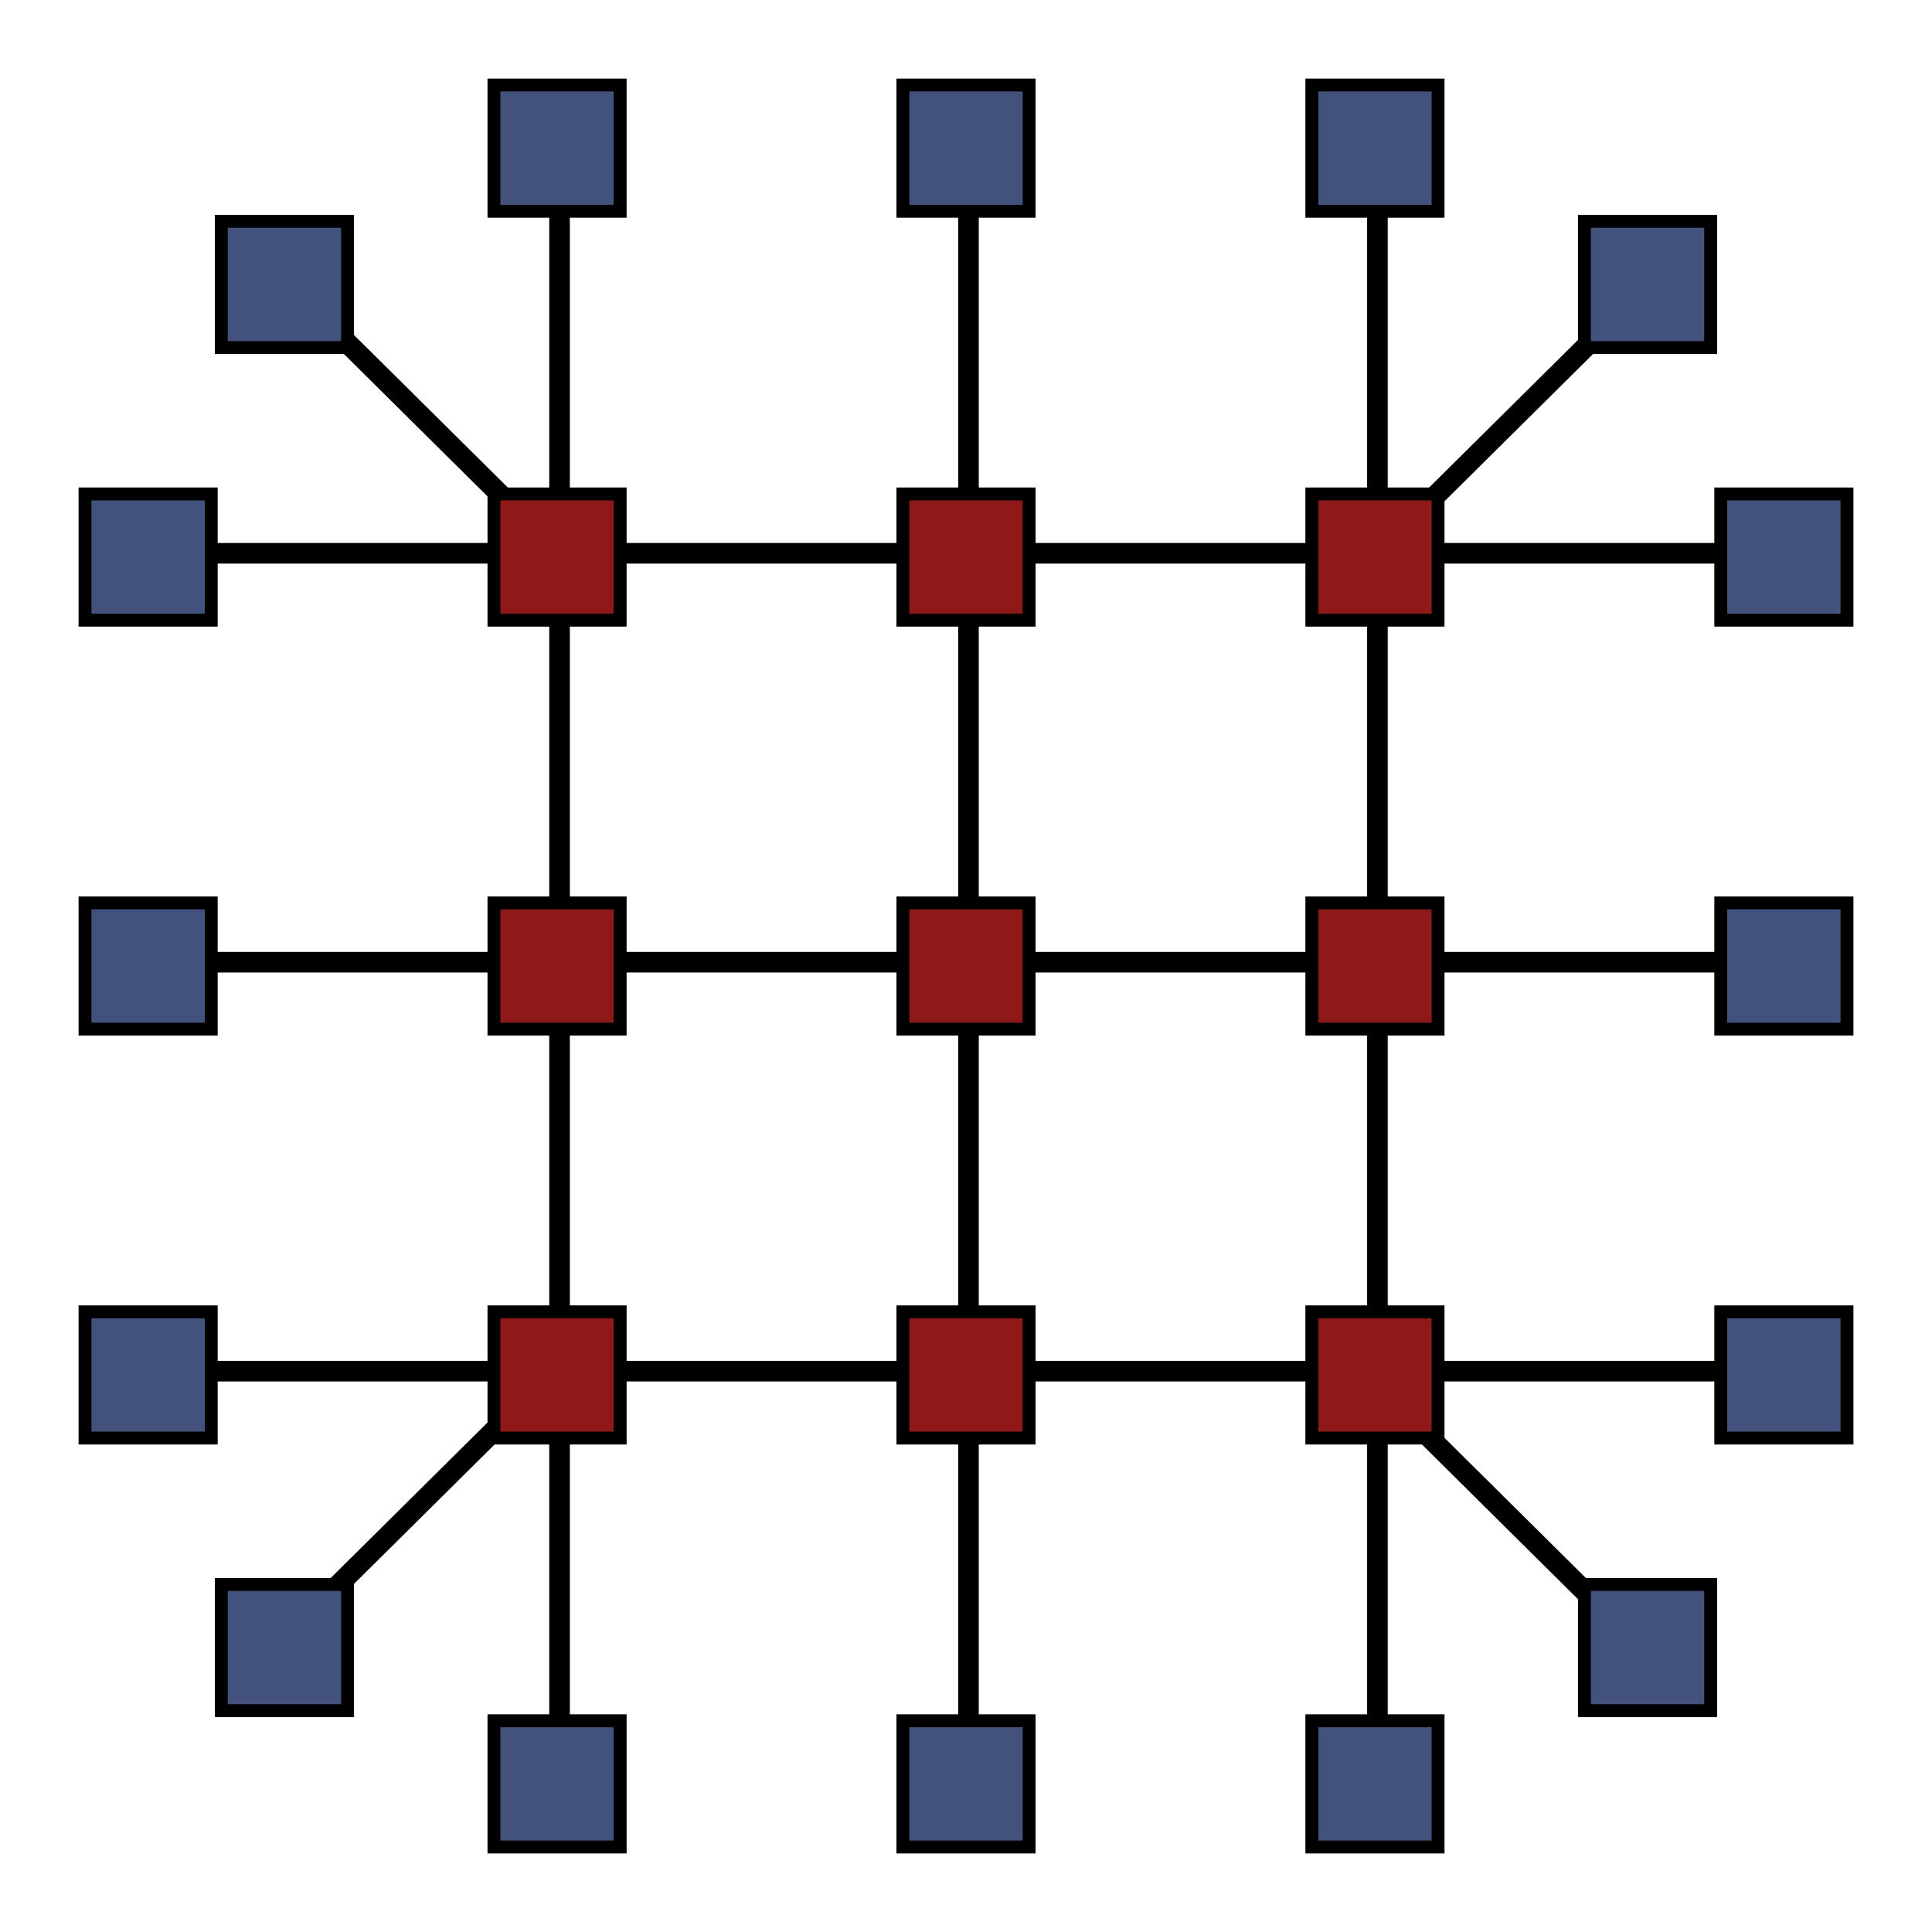
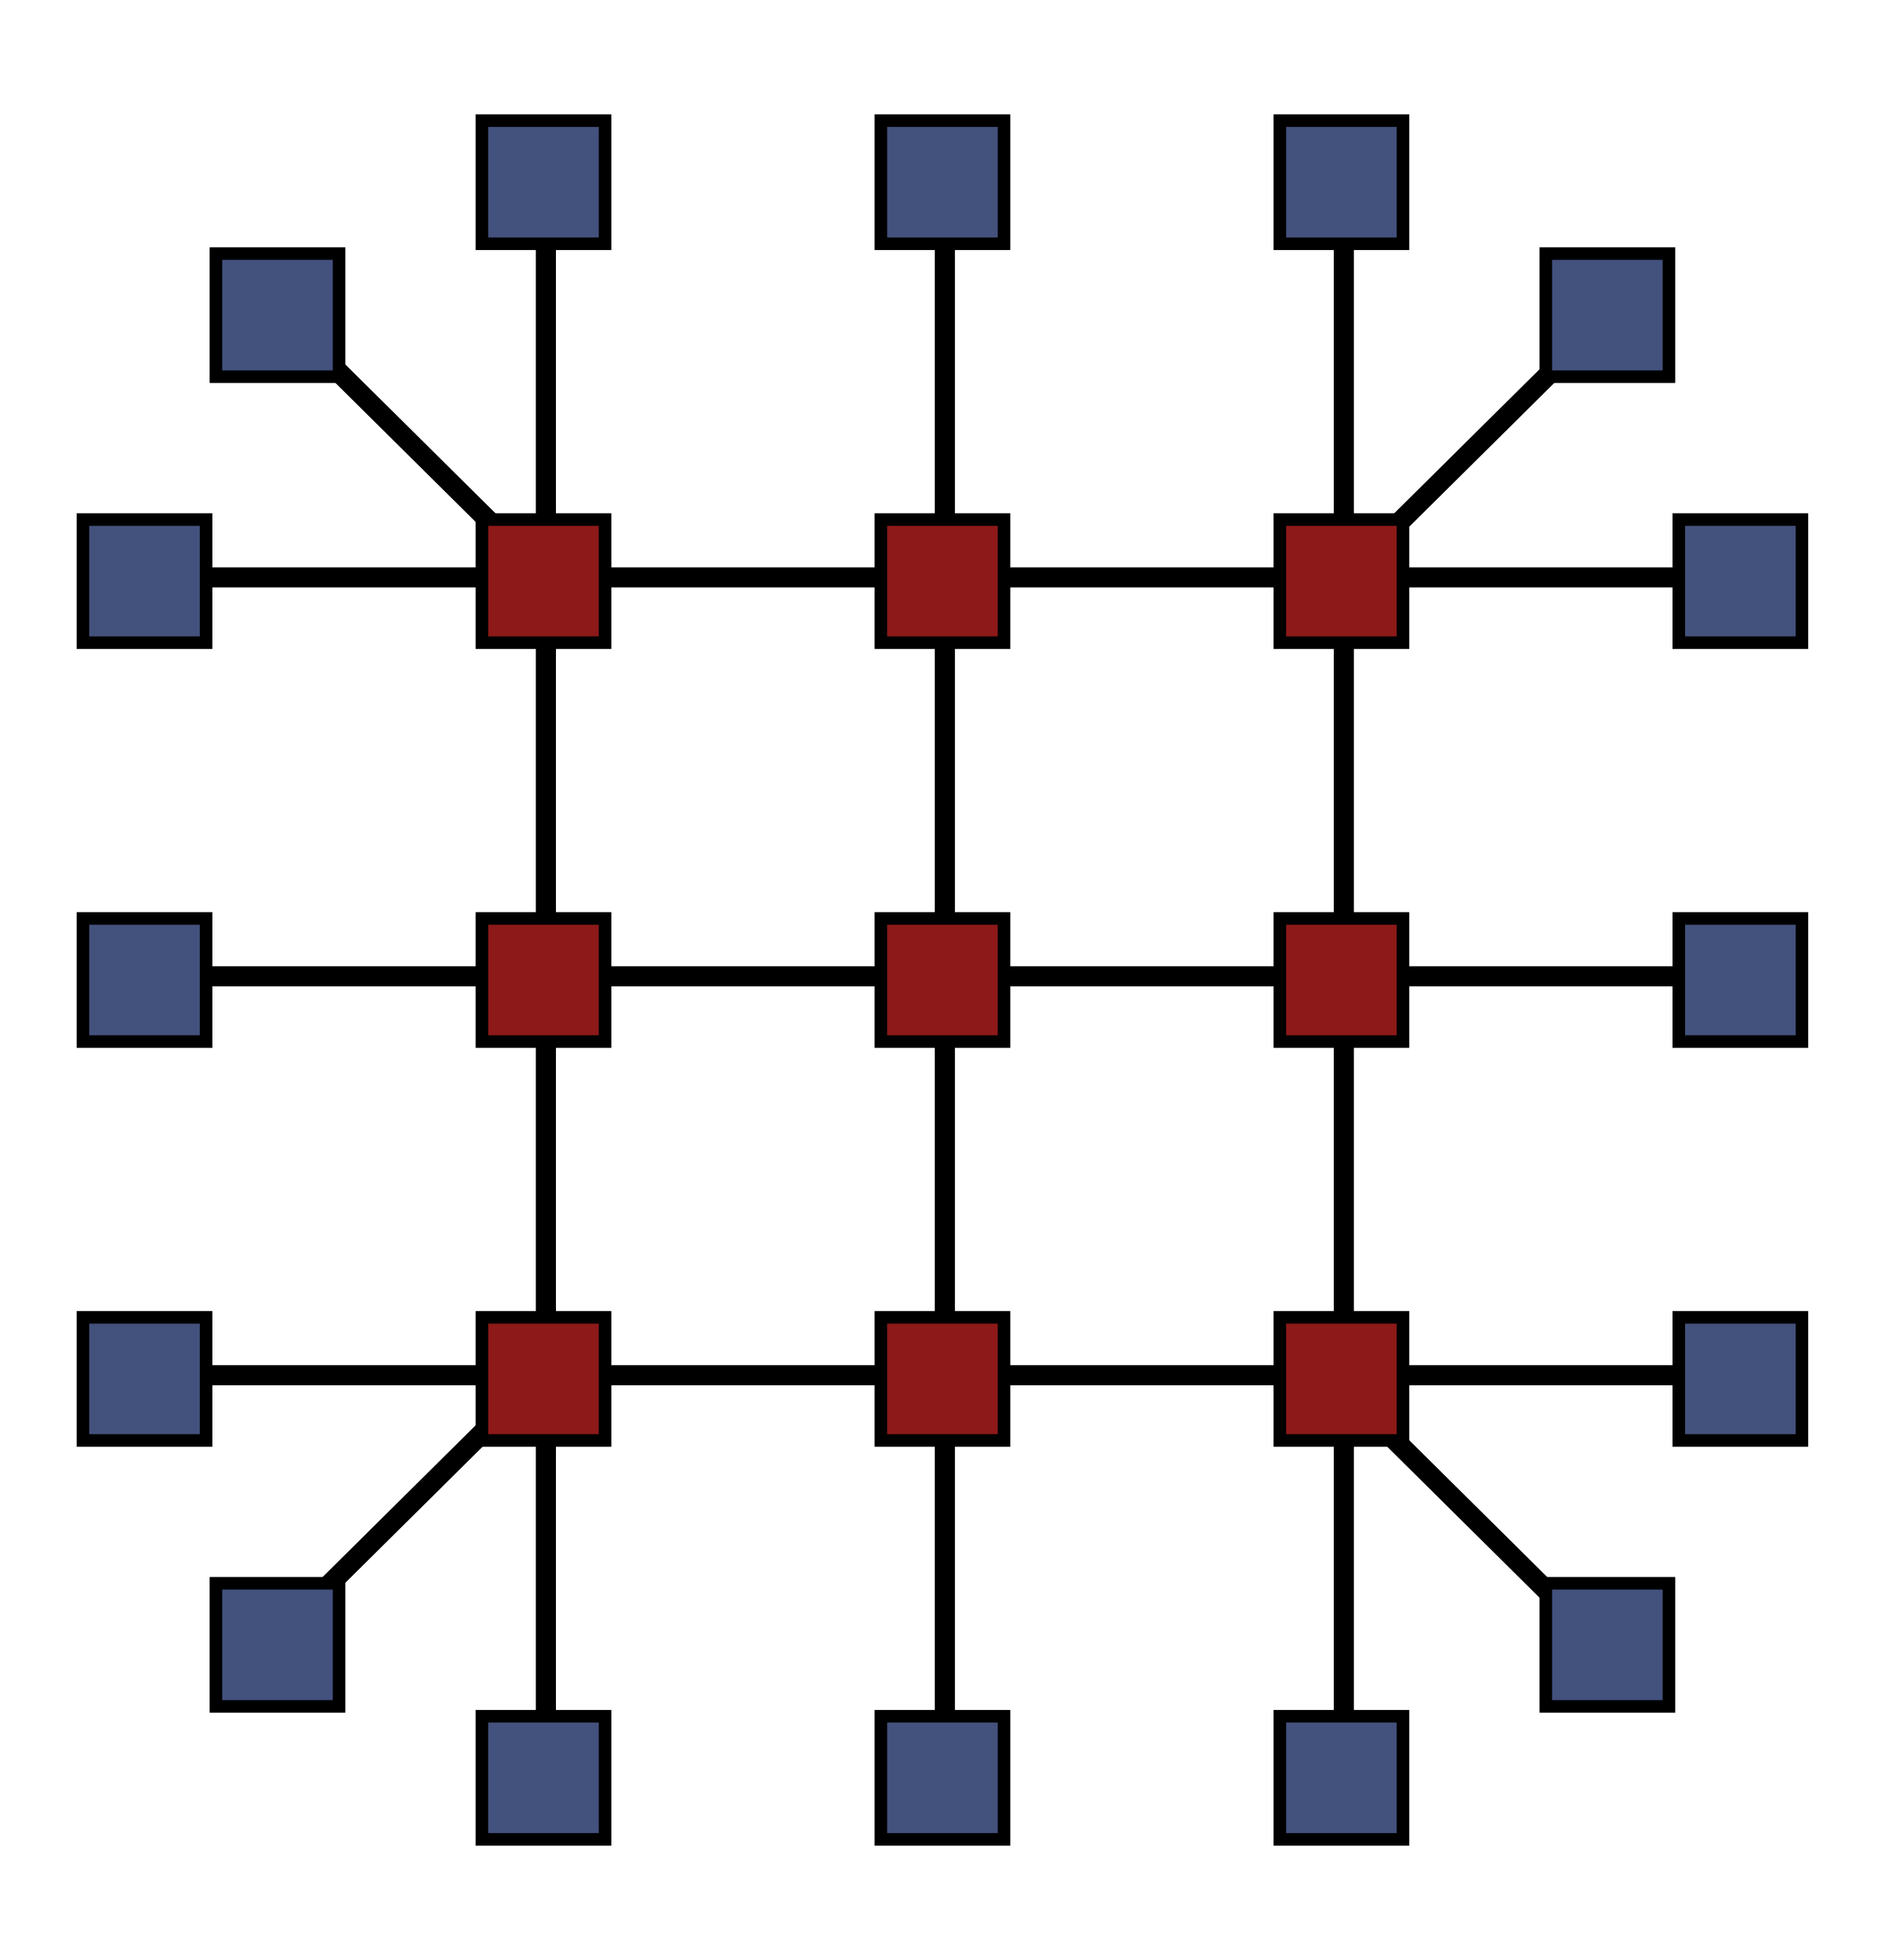
- <svg xmlns="http://www.w3.org/2000/svg" xmlns:ns1="http://www.openswatchbook.org/uri/2009/osb" width="75mm" height="75mm" viewBox="0 0 75 75" version="1.1" id="svg8">
+ <svg xmlns="http://www.w3.org/2000/svg" xmlns:ns1="http://www.openswatchbook.org/uri/2009/osb" width="75mm" height="78mm" viewBox="0 0 75 78" version="1.1" id="svg8">
  <defs id="defs2">
    <linearGradient id="linearGradient9526" ns1:paint="solid">
      <stop style="stop-color:#ffffff;stop-opacity:1;" offset="0" id="stop9524" />
    </linearGradient>
    <marker style="overflow:visible" id="marker8080" refX="0" refY="0" orient="auto">
      <path transform="scale(0.8)" style="fill:#000000;fill-opacity:1;fill-rule:evenodd;stroke:#000000;stroke-width:1pt;stroke-opacity:1" d="M 5.77,0 -2.88,5 V -5 Z" id="path8078" />
    </marker>
    <marker style="overflow:visible" id="marker7624" refX="0" refY="0" orient="auto">
      <path transform="scale(0.8)" style="fill:#000000;fill-opacity:1;fill-rule:evenodd;stroke:#000000;stroke-width:1pt;stroke-opacity:1" d="M 5.77,0 -2.88,5 V -5 Z" id="path7622" />
    </marker>
    <marker orient="auto" refY="0" refX="0" id="Arrow2Lend" style="overflow:visible">
      <path id="path5519" style="fill:#000000;fill-opacity:1;fill-rule:evenodd;stroke:#000000;stroke-width:0.625;stroke-linejoin:round;stroke-opacity:1" d="M 8.719,4.034 -2.207,0.016 8.719,-4.002 c -1.745,2.372 -1.735,5.617 -6e-7,8.035 z" transform="matrix(-1.1,0,0,-1.1,-1.1,0)" />
    </marker>
    <marker orient="auto" refY="0" refX="0" id="Arrow1Lstart" style="overflow:visible">
      <path id="path5498" d="M 0,0 5,-5 -12.5,0 5,5 Z" style="fill:#000000;fill-opacity:1;fill-rule:evenodd;stroke:#000000;stroke-width:1pt;stroke-opacity:1" transform="matrix(0.8,0,0,0.8,10,0)" />
    </marker>
    <marker orient="auto" refY="0" refX="0" id="Arrow1Lend" style="overflow:visible">
      <path id="path5501" d="M 0,0 5,-5 -12.5,0 5,5 Z" style="fill:#000000;fill-opacity:1;fill-rule:evenodd;stroke:#000000;stroke-width:1pt;stroke-opacity:1" transform="matrix(-0.8,0,0,-0.8,-10,0)" />
    </marker>
    <linearGradient id="linearGradient4715" ns1:paint="solid">
      <stop style="stop-color:#000000;stop-opacity:1;" offset="0" id="stop4713" />
    </linearGradient>
    <linearGradient id="linearGradient4709" ns1:paint="solid">
      <stop style="stop-color:#000000;stop-opacity:1;" offset="0" id="stop4707" />
    </linearGradient>
    <linearGradient id="linearGradient4703" ns1:paint="solid">
      <stop style="stop-color:#000000;stop-opacity:1;" offset="0" id="stop4701" />
    </linearGradient>
    <linearGradient id="linearGradient4627" ns1:paint="solid">
      <stop style="stop-color:#000000;stop-opacity:1;" offset="0" id="stop4625" />
    </linearGradient>
  </defs>
-   <g id="layer1" transform="translate(0,-222)">
-     <g id="g17679" transform="translate(-134.0688,-20.26369)">
-       <path id="path17267" d="M 205.769,263.742 H 139.216" style="fill:none;stroke:#000000;stroke-width:0.8;stroke-linecap:butt;stroke-linejoin:miter;stroke-miterlimit:4;stroke-dasharray:none;stroke-opacity:1" />
-       <path style="fill:none;stroke:#000000;stroke-width:0.8;stroke-linecap:butt;stroke-linejoin:miter;stroke-miterlimit:4;stroke-dasharray:none;stroke-opacity:1" d="M 205.769,279.617 H 139.216" id="path17269" />
-       <path id="path17271" d="M 205.769,295.492 H 139.216" style="fill:none;stroke:#000000;stroke-width:0.8;stroke-linecap:butt;stroke-linejoin:miter;stroke-miterlimit:4;stroke-dasharray:none;stroke-opacity:1" />
-       <path style="fill:none;stroke:#000000;stroke-width:0.8;stroke-linecap:butt;stroke-linejoin:miter;stroke-miterlimit:4;stroke-dasharray:none;stroke-opacity:1" d="M 187.54,313.423 V 246.87" id="path17278" />
-       <path id="path17280" d="M 171.665,313.423 V 246.87" style="fill:none;stroke:#000000;stroke-width:0.8;stroke-linecap:butt;stroke-linejoin:miter;stroke-miterlimit:4;stroke-dasharray:none;stroke-opacity:1" />
-       <path style="fill:none;stroke:#000000;stroke-width:0.8;stroke-linecap:butt;stroke-linejoin:miter;stroke-miterlimit:4;stroke-dasharray:none;stroke-opacity:1" d="M 155.79,313.423 V 246.87" id="path17282" />
-       <path id="path17292" d="M 155.79,263.742 144.76,252.807" style="fill:none;stroke:#000000;stroke-width:0.8;stroke-linecap:butt;stroke-linejoin:miter;stroke-miterlimit:4;stroke-dasharray:none;stroke-opacity:1" />
-       <path style="fill:none;stroke:#000000;stroke-width:0.8;stroke-linecap:butt;stroke-linejoin:miter;stroke-miterlimit:4;stroke-dasharray:none;stroke-opacity:1" d="M 187.54,263.742 198.57,252.807" id="path17294" />
-       <path style="fill:none;stroke:#000000;stroke-width:0.8;stroke-linecap:butt;stroke-linejoin:miter;stroke-miterlimit:4;stroke-dasharray:none;stroke-opacity:1" d="M 155.394,295.669 144.364,306.605" id="path17296" />
-       <path id="path17298" d="m 187.144,295.669 11.03,10.936" style="fill:none;stroke:#000000;stroke-width:0.8;stroke-linecap:butt;stroke-linejoin:miter;stroke-miterlimit:4;stroke-dasharray:none;stroke-opacity:1" />
-       <g id="g17377">
-         <rect y="277.314" x="153.244" height="4.9" width="4.9" id="rect17327" style="fill:#8d1919;fill-opacity:1;fill-rule:nonzero;stroke:#000000;stroke-width:0.5;stroke-miterlimit:4;stroke-dasharray:none;stroke-opacity:1" />
-         <rect style="fill:#8d1919;fill-opacity:1;fill-rule:nonzero;stroke:#000000;stroke-width:0.5;stroke-miterlimit:4;stroke-dasharray:none;stroke-opacity:1" id="rect17329" width="4.9" height="4.9" x="169.119" y="277.314" />
-         <rect y="277.314" x="184.994" height="4.9" width="4.9" id="rect17331" style="fill:#8d1919;fill-opacity:1;fill-rule:nonzero;stroke:#000000;stroke-width:0.5;stroke-miterlimit:4;stroke-dasharray:none;stroke-opacity:1" />
-         <rect style="fill:#8d1919;fill-opacity:1;fill-rule:nonzero;stroke:#000000;stroke-width:0.5;stroke-miterlimit:4;stroke-dasharray:none;stroke-opacity:1" id="rect17333" width="4.9" height="4.9" x="153.244" y="293.189" />
-         <rect y="293.189" x="169.119" height="4.9" width="4.9" id="rect17335" style="fill:#8d1919;fill-opacity:1;fill-rule:nonzero;stroke:#000000;stroke-width:0.5;stroke-miterlimit:4;stroke-dasharray:none;stroke-opacity:1" />
-         <rect style="fill:#8d1919;fill-opacity:1;fill-rule:nonzero;stroke:#000000;stroke-width:0.5;stroke-miterlimit:4;stroke-dasharray:none;stroke-opacity:1" id="rect17337" width="4.9" height="4.9" x="184.994" y="293.189" />
-         <rect y="261.439" x="153.244" height="4.9" width="4.9" id="rect17339" style="fill:#8d1919;fill-opacity:1;fill-rule:nonzero;stroke:#000000;stroke-width:0.5;stroke-miterlimit:4;stroke-dasharray:none;stroke-opacity:1" />
-         <rect style="fill:#8d1919;fill-opacity:1;fill-rule:nonzero;stroke:#000000;stroke-width:0.5;stroke-miterlimit:4;stroke-dasharray:none;stroke-opacity:1" id="rect17341" width="4.9" height="4.9" x="169.119" y="261.439" />
-         <rect y="261.439" x="184.994" height="4.9" width="4.9" id="rect17343" style="fill:#8d1919;fill-opacity:1;fill-rule:nonzero;stroke:#000000;stroke-width:0.5;stroke-miterlimit:4;stroke-dasharray:none;stroke-opacity:1" />
-         <rect style="fill:#43517d;fill-opacity:1;fill-rule:nonzero;stroke:#000000;stroke-width:0.5;stroke-miterlimit:4;stroke-dasharray:none;stroke-opacity:1" id="rect17345" width="4.9" height="4.9" x="153.244" y="245.564" />
-         <rect y="245.564" x="169.119" height="4.9" width="4.9" id="rect17347" style="fill:#43517d;fill-opacity:1;fill-rule:nonzero;stroke:#000000;stroke-width:0.5;stroke-miterlimit:4;stroke-dasharray:none;stroke-opacity:1" />
-         <rect style="fill:#43517d;fill-opacity:1;fill-rule:nonzero;stroke:#000000;stroke-width:0.5;stroke-miterlimit:4;stroke-dasharray:none;stroke-opacity:1" id="rect17349" width="4.9" height="4.9" x="184.994" y="245.564" />
-         <rect y="309.064" x="153.244" height="4.9" width="4.9" id="rect17351" style="fill:#43517d;fill-opacity:1;fill-rule:nonzero;stroke:#000000;stroke-width:0.5;stroke-miterlimit:4;stroke-dasharray:none;stroke-opacity:1" />
-         <rect style="fill:#43517d;fill-opacity:1;fill-rule:nonzero;stroke:#000000;stroke-width:0.5;stroke-miterlimit:4;stroke-dasharray:none;stroke-opacity:1" id="rect17353" width="4.9" height="4.9" x="169.119" y="309.064" />
-         <rect y="309.064" x="184.994" height="4.9" width="4.9" id="rect17355" style="fill:#43517d;fill-opacity:1;fill-rule:nonzero;stroke:#000000;stroke-width:0.5;stroke-miterlimit:4;stroke-dasharray:none;stroke-opacity:1" />
-         <rect style="fill:#43517d;fill-opacity:1;fill-rule:nonzero;stroke:#000000;stroke-width:0.5;stroke-miterlimit:4;stroke-dasharray:none;stroke-opacity:1" id="rect17357" width="4.9" height="4.9" x="200.869" y="277.314" />
-         <rect y="293.189" x="200.869" height="4.9" width="4.9" id="rect17359" style="fill:#43517d;fill-opacity:1;fill-rule:nonzero;stroke:#000000;stroke-width:0.5;stroke-miterlimit:4;stroke-dasharray:none;stroke-opacity:1" />
-         <rect style="fill:#43517d;fill-opacity:1;fill-rule:nonzero;stroke:#000000;stroke-width:0.5;stroke-miterlimit:4;stroke-dasharray:none;stroke-opacity:1" id="rect17361" width="4.9" height="4.9" x="200.869" y="261.439" />
-         <rect y="250.855" x="195.577" height="4.9" width="4.9" id="rect17363" style="fill:#43517d;fill-opacity:1;fill-rule:nonzero;stroke:#000000;stroke-width:0.5;stroke-miterlimit:4;stroke-dasharray:none;stroke-opacity:1" />
-         <rect style="fill:#43517d;fill-opacity:1;fill-rule:nonzero;stroke:#000000;stroke-width:0.5;stroke-miterlimit:4;stroke-dasharray:none;stroke-opacity:1" id="rect17365" width="4.9" height="4.9" x="195.577" y="303.772" />
-         <rect style="fill:#43517d;fill-opacity:1;fill-rule:nonzero;stroke:#000000;stroke-width:0.5;stroke-miterlimit:4;stroke-dasharray:none;stroke-opacity:1" id="rect17367" width="4.9" height="4.9" x="137.369" y="277.314" />
-         <rect y="293.189" x="137.369" height="4.9" width="4.9" id="rect17369" style="fill:#43517d;fill-opacity:1;fill-rule:nonzero;stroke:#000000;stroke-width:0.5;stroke-miterlimit:4;stroke-dasharray:none;stroke-opacity:1" />
-         <rect style="fill:#43517d;fill-opacity:1;fill-rule:nonzero;stroke:#000000;stroke-width:0.5;stroke-miterlimit:4;stroke-dasharray:none;stroke-opacity:1" id="rect17371" width="4.9" height="4.9" x="137.369" y="261.439" />
-         <rect y="250.855" x="142.66" height="4.9" width="4.9" id="rect17373" style="fill:#43517d;fill-opacity:1;fill-rule:nonzero;stroke:#000000;stroke-width:0.5;stroke-miterlimit:4;stroke-dasharray:none;stroke-opacity:1" />
-         <rect style="fill:#43517d;fill-opacity:1;fill-rule:nonzero;stroke:#000000;stroke-width:0.5;stroke-miterlimit:4;stroke-dasharray:none;stroke-opacity:1" id="rect17375" width="4.9" height="4.9" x="142.66" y="303.772" />
+   <g id="layer1" transform="translate(0,-219)">
+     <g id="g7261" transform="translate(0,-1.5)">
+       <g transform="translate(-134.0688,-20.26369)" id="g17679">
+         <path style="fill:none;stroke:#000000;stroke-width:0.8;stroke-linecap:butt;stroke-linejoin:miter;stroke-miterlimit:4;stroke-dasharray:none;stroke-opacity:1" d="M 205.769,263.742 H 139.216" id="path17267" />
+         <path id="path17269" d="M 205.769,279.617 H 139.216" style="fill:none;stroke:#000000;stroke-width:0.8;stroke-linecap:butt;stroke-linejoin:miter;stroke-miterlimit:4;stroke-dasharray:none;stroke-opacity:1" />
+         <path style="fill:none;stroke:#000000;stroke-width:0.8;stroke-linecap:butt;stroke-linejoin:miter;stroke-miterlimit:4;stroke-dasharray:none;stroke-opacity:1" d="M 205.769,295.492 H 139.216" id="path17271" />
+         <path id="path17278" d="M 187.54,313.423 V 246.87" style="fill:none;stroke:#000000;stroke-width:0.8;stroke-linecap:butt;stroke-linejoin:miter;stroke-miterlimit:4;stroke-dasharray:none;stroke-opacity:1" />
+         <path style="fill:none;stroke:#000000;stroke-width:0.8;stroke-linecap:butt;stroke-linejoin:miter;stroke-miterlimit:4;stroke-dasharray:none;stroke-opacity:1" d="M 171.665,313.423 V 246.87" id="path17280" />
+         <path id="path17282" d="M 155.79,313.423 V 246.87" style="fill:none;stroke:#000000;stroke-width:0.8;stroke-linecap:butt;stroke-linejoin:miter;stroke-miterlimit:4;stroke-dasharray:none;stroke-opacity:1" />
+         <path style="fill:none;stroke:#000000;stroke-width:0.8;stroke-linecap:butt;stroke-linejoin:miter;stroke-miterlimit:4;stroke-dasharray:none;stroke-opacity:1" d="M 155.79,263.742 144.76,252.807" id="path17292" />
+         <path id="path17294" d="M 187.54,263.742 198.57,252.807" style="fill:none;stroke:#000000;stroke-width:0.8;stroke-linecap:butt;stroke-linejoin:miter;stroke-miterlimit:4;stroke-dasharray:none;stroke-opacity:1" />
+         <path id="path17296" d="M 155.394,295.669 144.364,306.605" style="fill:none;stroke:#000000;stroke-width:0.8;stroke-linecap:butt;stroke-linejoin:miter;stroke-miterlimit:4;stroke-dasharray:none;stroke-opacity:1" />
+         <path style="fill:none;stroke:#000000;stroke-width:0.8;stroke-linecap:butt;stroke-linejoin:miter;stroke-miterlimit:4;stroke-dasharray:none;stroke-opacity:1" d="m 187.144,295.669 11.03,10.936" id="path17298" />
+         <g id="g17377">
+           <rect style="fill:#8d1919;fill-opacity:1;fill-rule:nonzero;stroke:#000000;stroke-width:0.5;stroke-miterlimit:4;stroke-dasharray:none;stroke-opacity:1" id="rect17327" width="4.9" height="4.9" x="153.244" y="277.314" />
+           <rect y="277.314" x="169.119" height="4.9" width="4.9" id="rect17329" style="fill:#8d1919;fill-opacity:1;fill-rule:nonzero;stroke:#000000;stroke-width:0.5;stroke-miterlimit:4;stroke-dasharray:none;stroke-opacity:1" />
+           <rect style="fill:#8d1919;fill-opacity:1;fill-rule:nonzero;stroke:#000000;stroke-width:0.5;stroke-miterlimit:4;stroke-dasharray:none;stroke-opacity:1" id="rect17331" width="4.9" height="4.9" x="184.994" y="277.314" />
+           <rect y="293.189" x="153.244" height="4.9" width="4.9" id="rect17333" style="fill:#8d1919;fill-opacity:1;fill-rule:nonzero;stroke:#000000;stroke-width:0.5;stroke-miterlimit:4;stroke-dasharray:none;stroke-opacity:1" />
+           <rect style="fill:#8d1919;fill-opacity:1;fill-rule:nonzero;stroke:#000000;stroke-width:0.5;stroke-miterlimit:4;stroke-dasharray:none;stroke-opacity:1" id="rect17335" width="4.9" height="4.9" x="169.119" y="293.189" />
+           <rect y="293.189" x="184.994" height="4.9" width="4.9" id="rect17337" style="fill:#8d1919;fill-opacity:1;fill-rule:nonzero;stroke:#000000;stroke-width:0.5;stroke-miterlimit:4;stroke-dasharray:none;stroke-opacity:1" />
+           <rect style="fill:#8d1919;fill-opacity:1;fill-rule:nonzero;stroke:#000000;stroke-width:0.5;stroke-miterlimit:4;stroke-dasharray:none;stroke-opacity:1" id="rect17339" width="4.9" height="4.9" x="153.244" y="261.439" />
+           <rect y="261.439" x="169.119" height="4.9" width="4.9" id="rect17341" style="fill:#8d1919;fill-opacity:1;fill-rule:nonzero;stroke:#000000;stroke-width:0.5;stroke-miterlimit:4;stroke-dasharray:none;stroke-opacity:1" />
+           <rect style="fill:#8d1919;fill-opacity:1;fill-rule:nonzero;stroke:#000000;stroke-width:0.5;stroke-miterlimit:4;stroke-dasharray:none;stroke-opacity:1" id="rect17343" width="4.9" height="4.9" x="184.994" y="261.439" />
+           <rect y="245.564" x="153.244" height="4.9" width="4.9" id="rect17345" style="fill:#43517d;fill-opacity:1;fill-rule:nonzero;stroke:#000000;stroke-width:0.5;stroke-miterlimit:4;stroke-dasharray:none;stroke-opacity:1" />
+           <rect style="fill:#43517d;fill-opacity:1;fill-rule:nonzero;stroke:#000000;stroke-width:0.5;stroke-miterlimit:4;stroke-dasharray:none;stroke-opacity:1" id="rect17347" width="4.9" height="4.9" x="169.119" y="245.564" />
+           <rect y="245.564" x="184.994" height="4.9" width="4.9" id="rect17349" style="fill:#43517d;fill-opacity:1;fill-rule:nonzero;stroke:#000000;stroke-width:0.5;stroke-miterlimit:4;stroke-dasharray:none;stroke-opacity:1" />
+           <rect style="fill:#43517d;fill-opacity:1;fill-rule:nonzero;stroke:#000000;stroke-width:0.5;stroke-miterlimit:4;stroke-dasharray:none;stroke-opacity:1" id="rect17351" width="4.9" height="4.9" x="153.244" y="309.064" />
+           <rect y="309.064" x="169.119" height="4.9" width="4.9" id="rect17353" style="fill:#43517d;fill-opacity:1;fill-rule:nonzero;stroke:#000000;stroke-width:0.5;stroke-miterlimit:4;stroke-dasharray:none;stroke-opacity:1" />
+           <rect style="fill:#43517d;fill-opacity:1;fill-rule:nonzero;stroke:#000000;stroke-width:0.5;stroke-miterlimit:4;stroke-dasharray:none;stroke-opacity:1" id="rect17355" width="4.9" height="4.9" x="184.994" y="309.064" />
+           <rect y="277.314" x="200.869" height="4.9" width="4.9" id="rect17357" style="fill:#43517d;fill-opacity:1;fill-rule:nonzero;stroke:#000000;stroke-width:0.5;stroke-miterlimit:4;stroke-dasharray:none;stroke-opacity:1" />
+           <rect style="fill:#43517d;fill-opacity:1;fill-rule:nonzero;stroke:#000000;stroke-width:0.5;stroke-miterlimit:4;stroke-dasharray:none;stroke-opacity:1" id="rect17359" width="4.9" height="4.9" x="200.869" y="293.189" />
+           <rect y="261.439" x="200.869" height="4.9" width="4.9" id="rect17361" style="fill:#43517d;fill-opacity:1;fill-rule:nonzero;stroke:#000000;stroke-width:0.5;stroke-miterlimit:4;stroke-dasharray:none;stroke-opacity:1" />
+           <rect style="fill:#43517d;fill-opacity:1;fill-rule:nonzero;stroke:#000000;stroke-width:0.5;stroke-miterlimit:4;stroke-dasharray:none;stroke-opacity:1" id="rect17363" width="4.9" height="4.9" x="195.577" y="250.855" />
+           <rect y="303.772" x="195.577" height="4.9" width="4.9" id="rect17365" style="fill:#43517d;fill-opacity:1;fill-rule:nonzero;stroke:#000000;stroke-width:0.5;stroke-miterlimit:4;stroke-dasharray:none;stroke-opacity:1" />
+           <rect y="277.314" x="137.369" height="4.9" width="4.9" id="rect17367" style="fill:#43517d;fill-opacity:1;fill-rule:nonzero;stroke:#000000;stroke-width:0.5;stroke-miterlimit:4;stroke-dasharray:none;stroke-opacity:1" />
+           <rect style="fill:#43517d;fill-opacity:1;fill-rule:nonzero;stroke:#000000;stroke-width:0.5;stroke-miterlimit:4;stroke-dasharray:none;stroke-opacity:1" id="rect17369" width="4.9" height="4.9" x="137.369" y="293.189" />
+           <rect y="261.439" x="137.369" height="4.9" width="4.9" id="rect17371" style="fill:#43517d;fill-opacity:1;fill-rule:nonzero;stroke:#000000;stroke-width:0.5;stroke-miterlimit:4;stroke-dasharray:none;stroke-opacity:1" />
+           <rect style="fill:#43517d;fill-opacity:1;fill-rule:nonzero;stroke:#000000;stroke-width:0.5;stroke-miterlimit:4;stroke-dasharray:none;stroke-opacity:1" id="rect17373" width="4.9" height="4.9" x="142.66" y="250.855" />
+           <rect y="303.772" x="142.66" height="4.9" width="4.9" id="rect17375" style="fill:#43517d;fill-opacity:1;fill-rule:nonzero;stroke:#000000;stroke-width:0.5;stroke-miterlimit:4;stroke-dasharray:none;stroke-opacity:1" />
+         </g>
      </g>
    </g>
  </g>
</svg>
